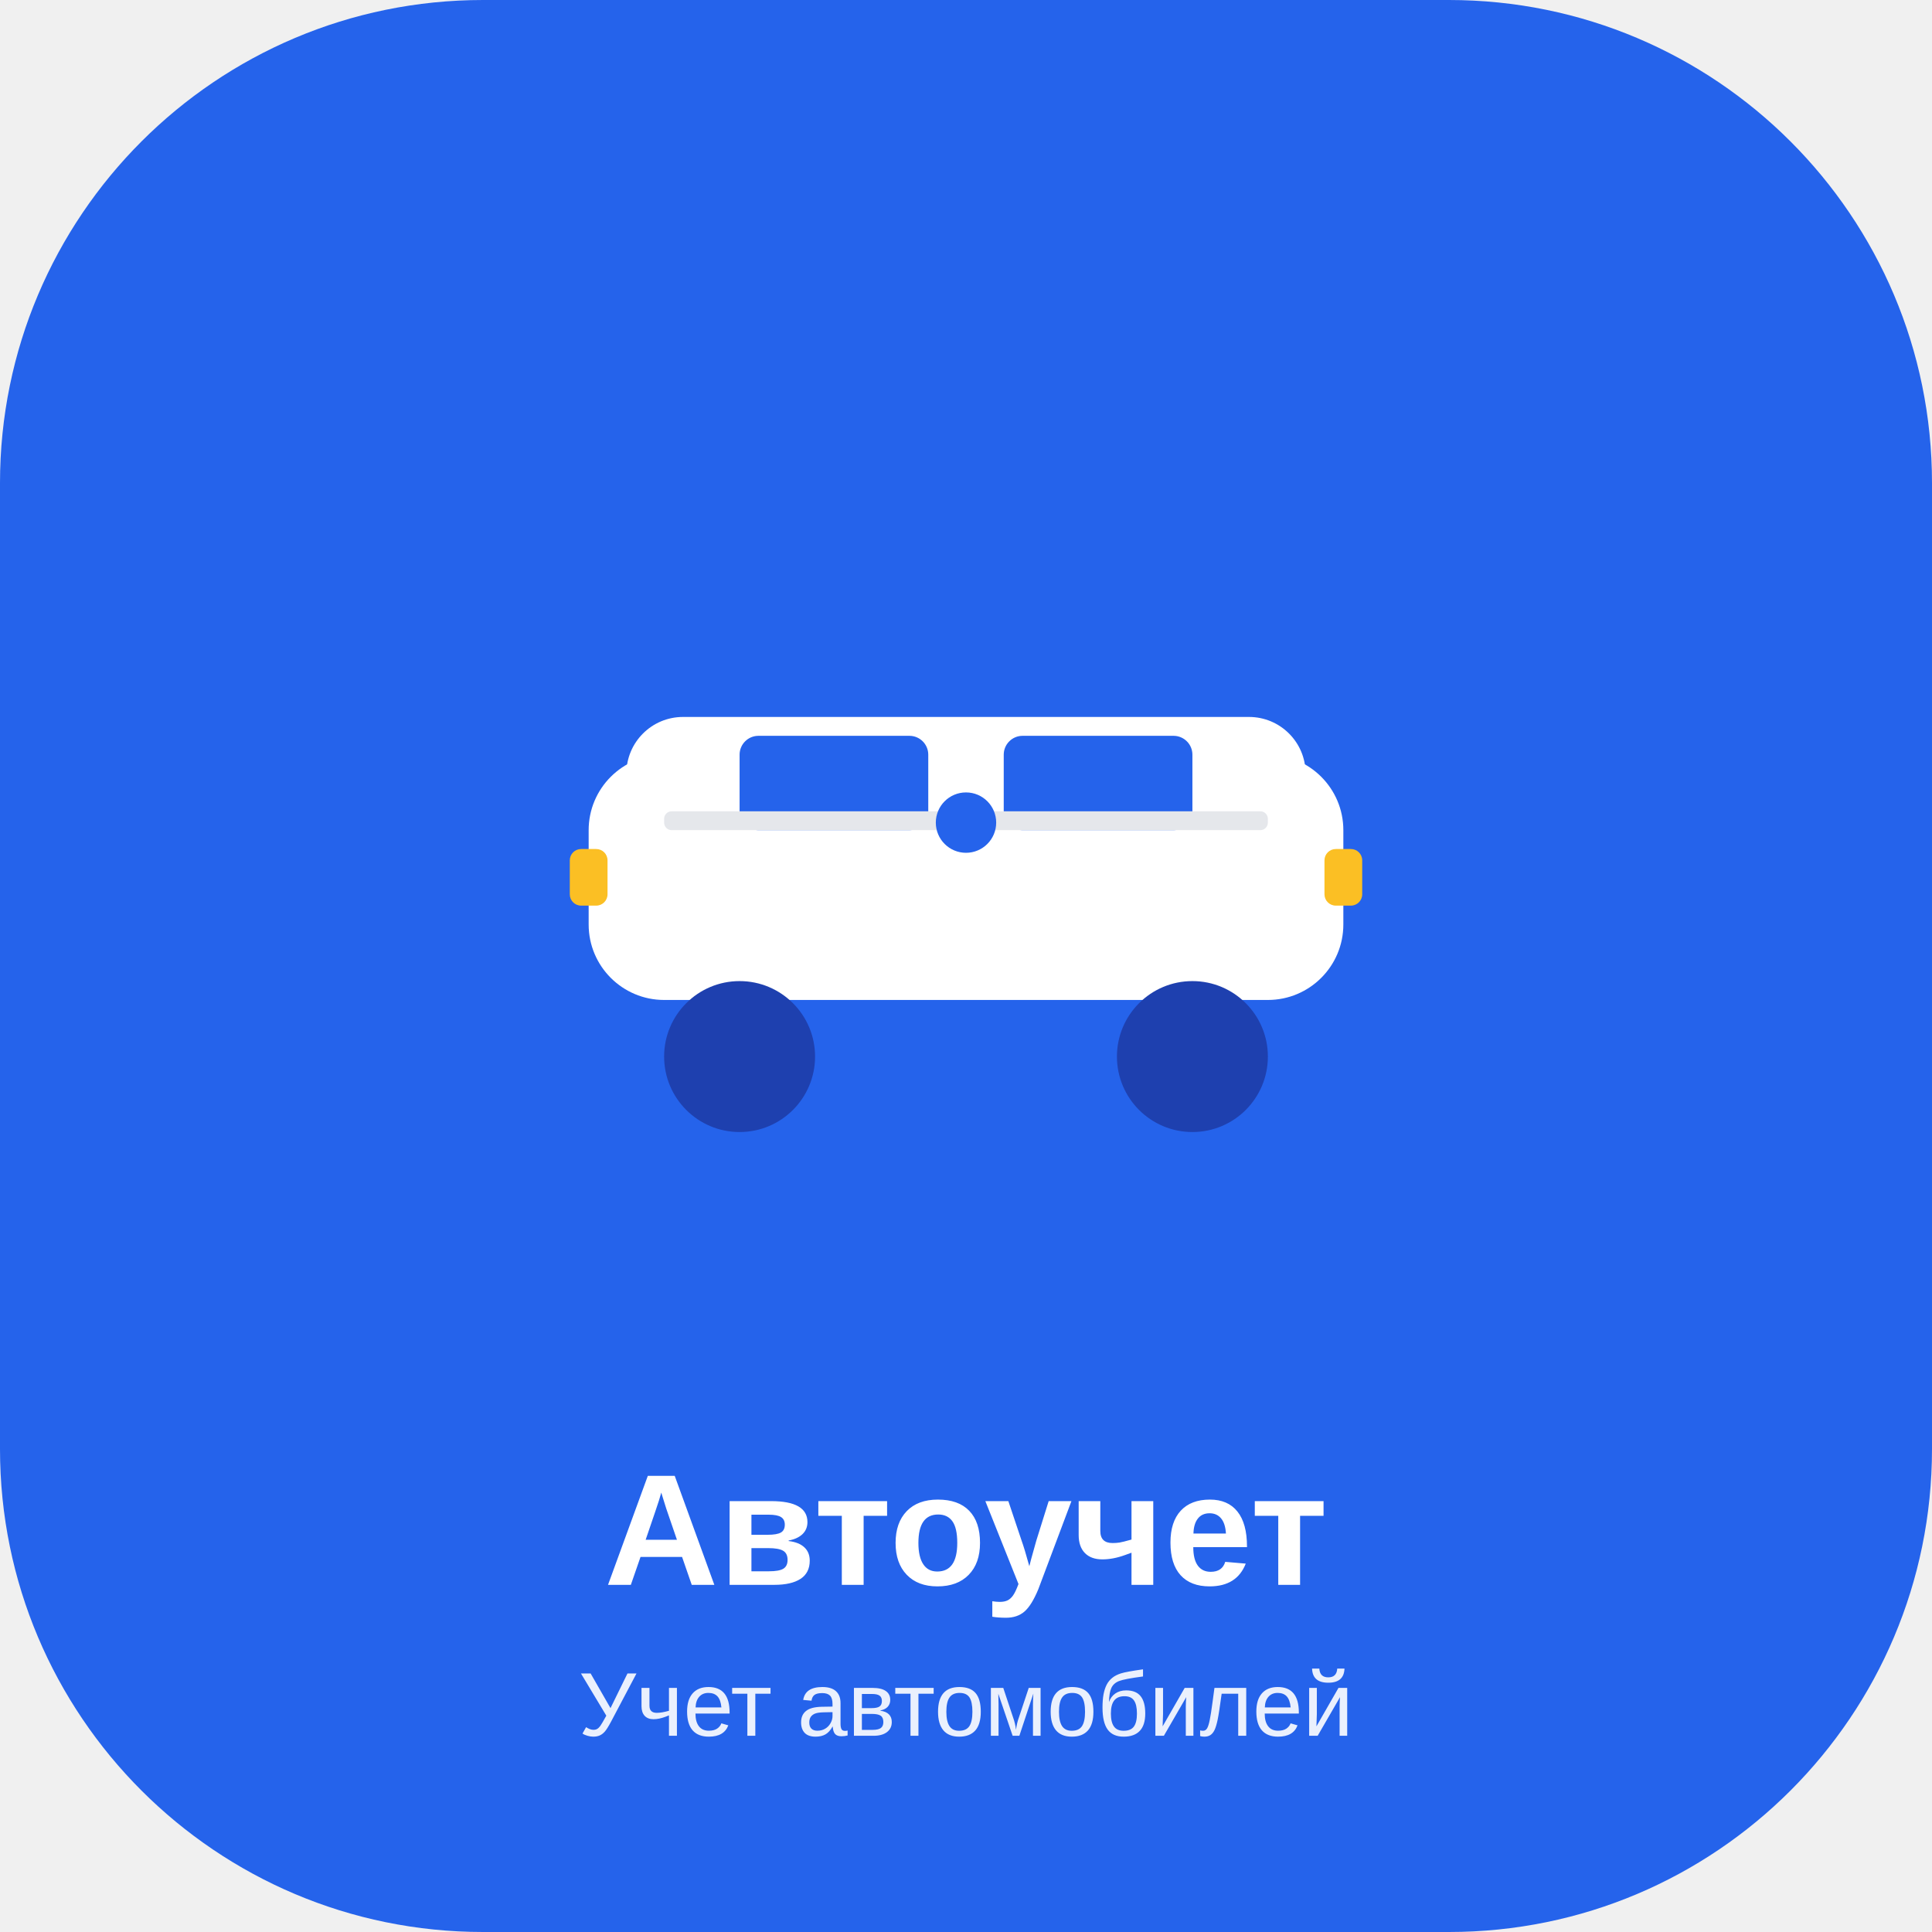
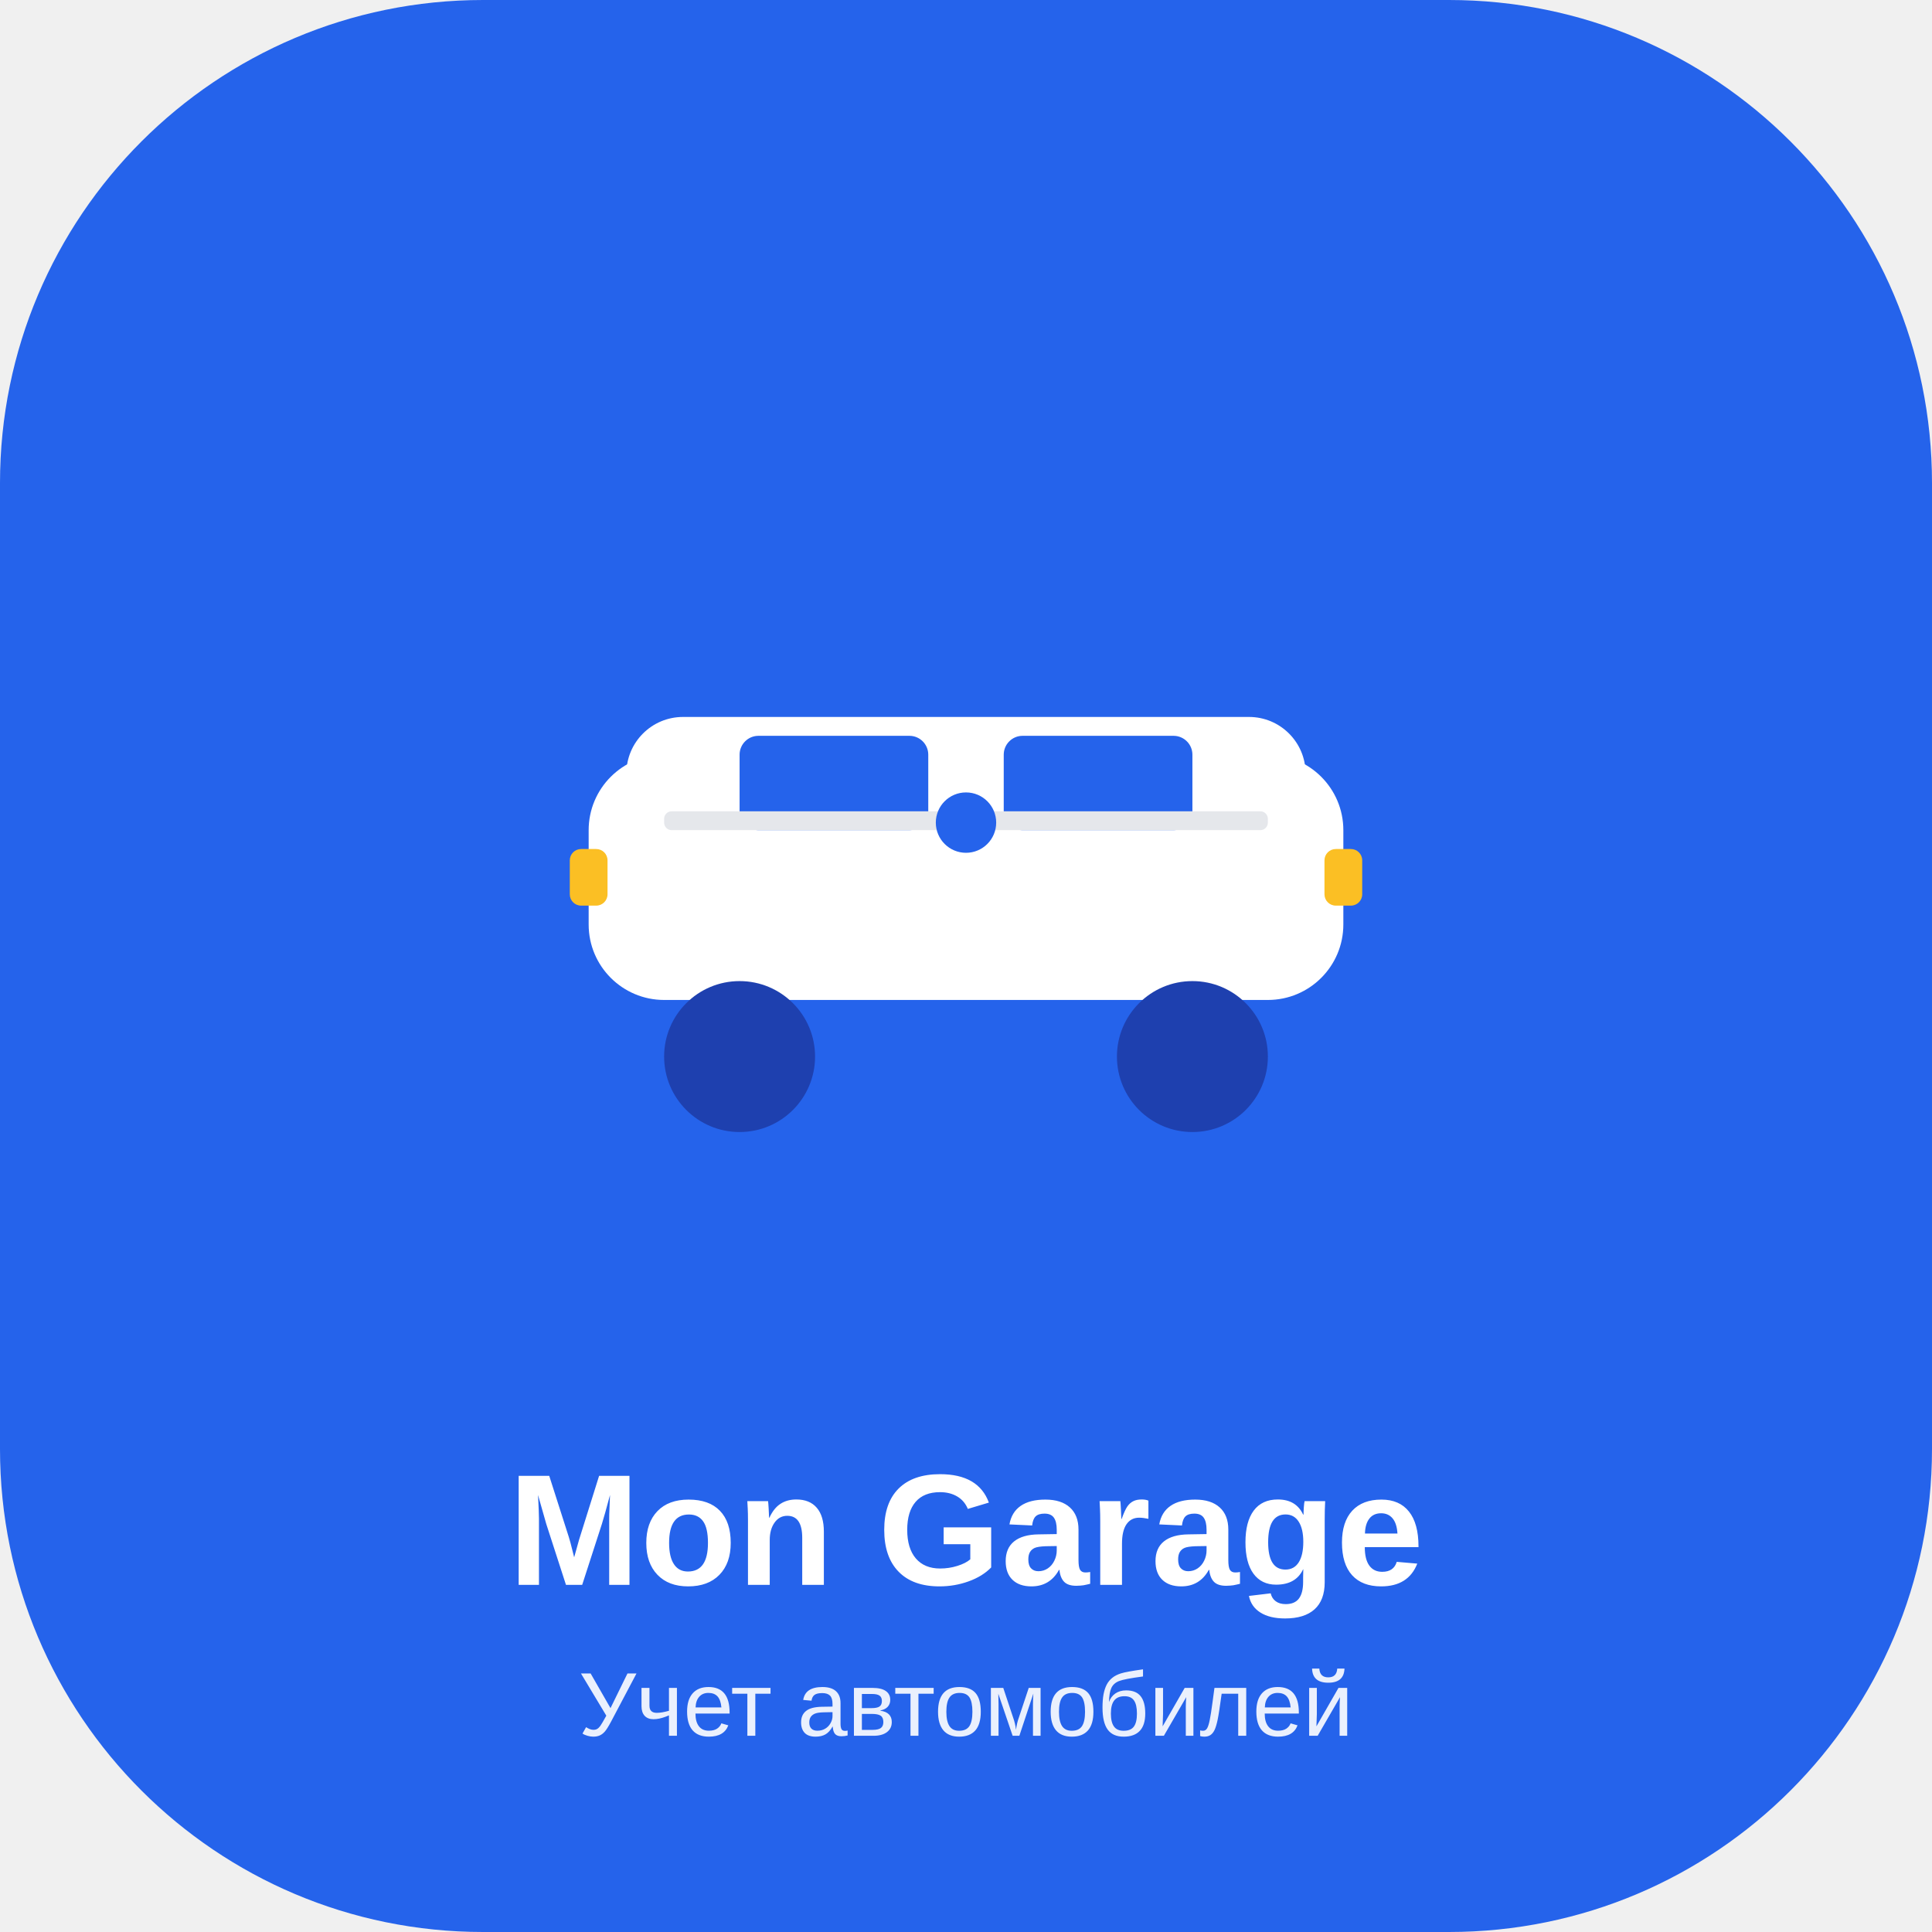
<svg xmlns="http://www.w3.org/2000/svg" width="512" height="512" viewBox="0 0 512 512" fill="none">
  <rect width="512" height="512" rx="128" fill="#2563eb" />
  <g transform="translate(256, 240)">
    <rect x="-100" y="-40" width="200" height="65" rx="20" fill="white" />
    <rect x="-90" y="-50" width="180" height="40" rx="15" fill="white" />
    <circle cx="-60" cy="40" r="20" fill="#1e40af" />
    <circle cx="60" cy="40" r="20" fill="#1e40af" />
    <rect x="-60" y="-45" width="50" height="25" rx="5" fill="#2563eb" />
    <rect x="10" y="-45" width="50" height="25" rx="5" fill="#2563eb" />
    <rect x="-105" y="-15" width="10" height="15" rx="3" fill="#fbbf24" />
    <rect x="95" y="-15" width="10" height="15" rx="3" fill="#fbbf24" />
    <rect x="-80" y="-25" width="160" height="5" rx="2" fill="#e5e7eb" />
    <circle cx="0" cy="-22" r="8" fill="#2563eb" />
  </g>
-   <text x="256" y="420" text-anchor="middle" fill="white" font-family="Arial, sans-serif" font-size="42" font-weight="bold">Автоучет</text>
+   <text x="256" y="420" text-anchor="middle" fill="white" font-family="Arial, sans-serif" font-size="42" font-weight="bold">Mon Garage</text>
  <text x="256" y="460" text-anchor="middle" fill="white" font-family="Arial, sans-serif" font-size="24" opacity="0.9">Учет автомобилей</text>
</svg>
